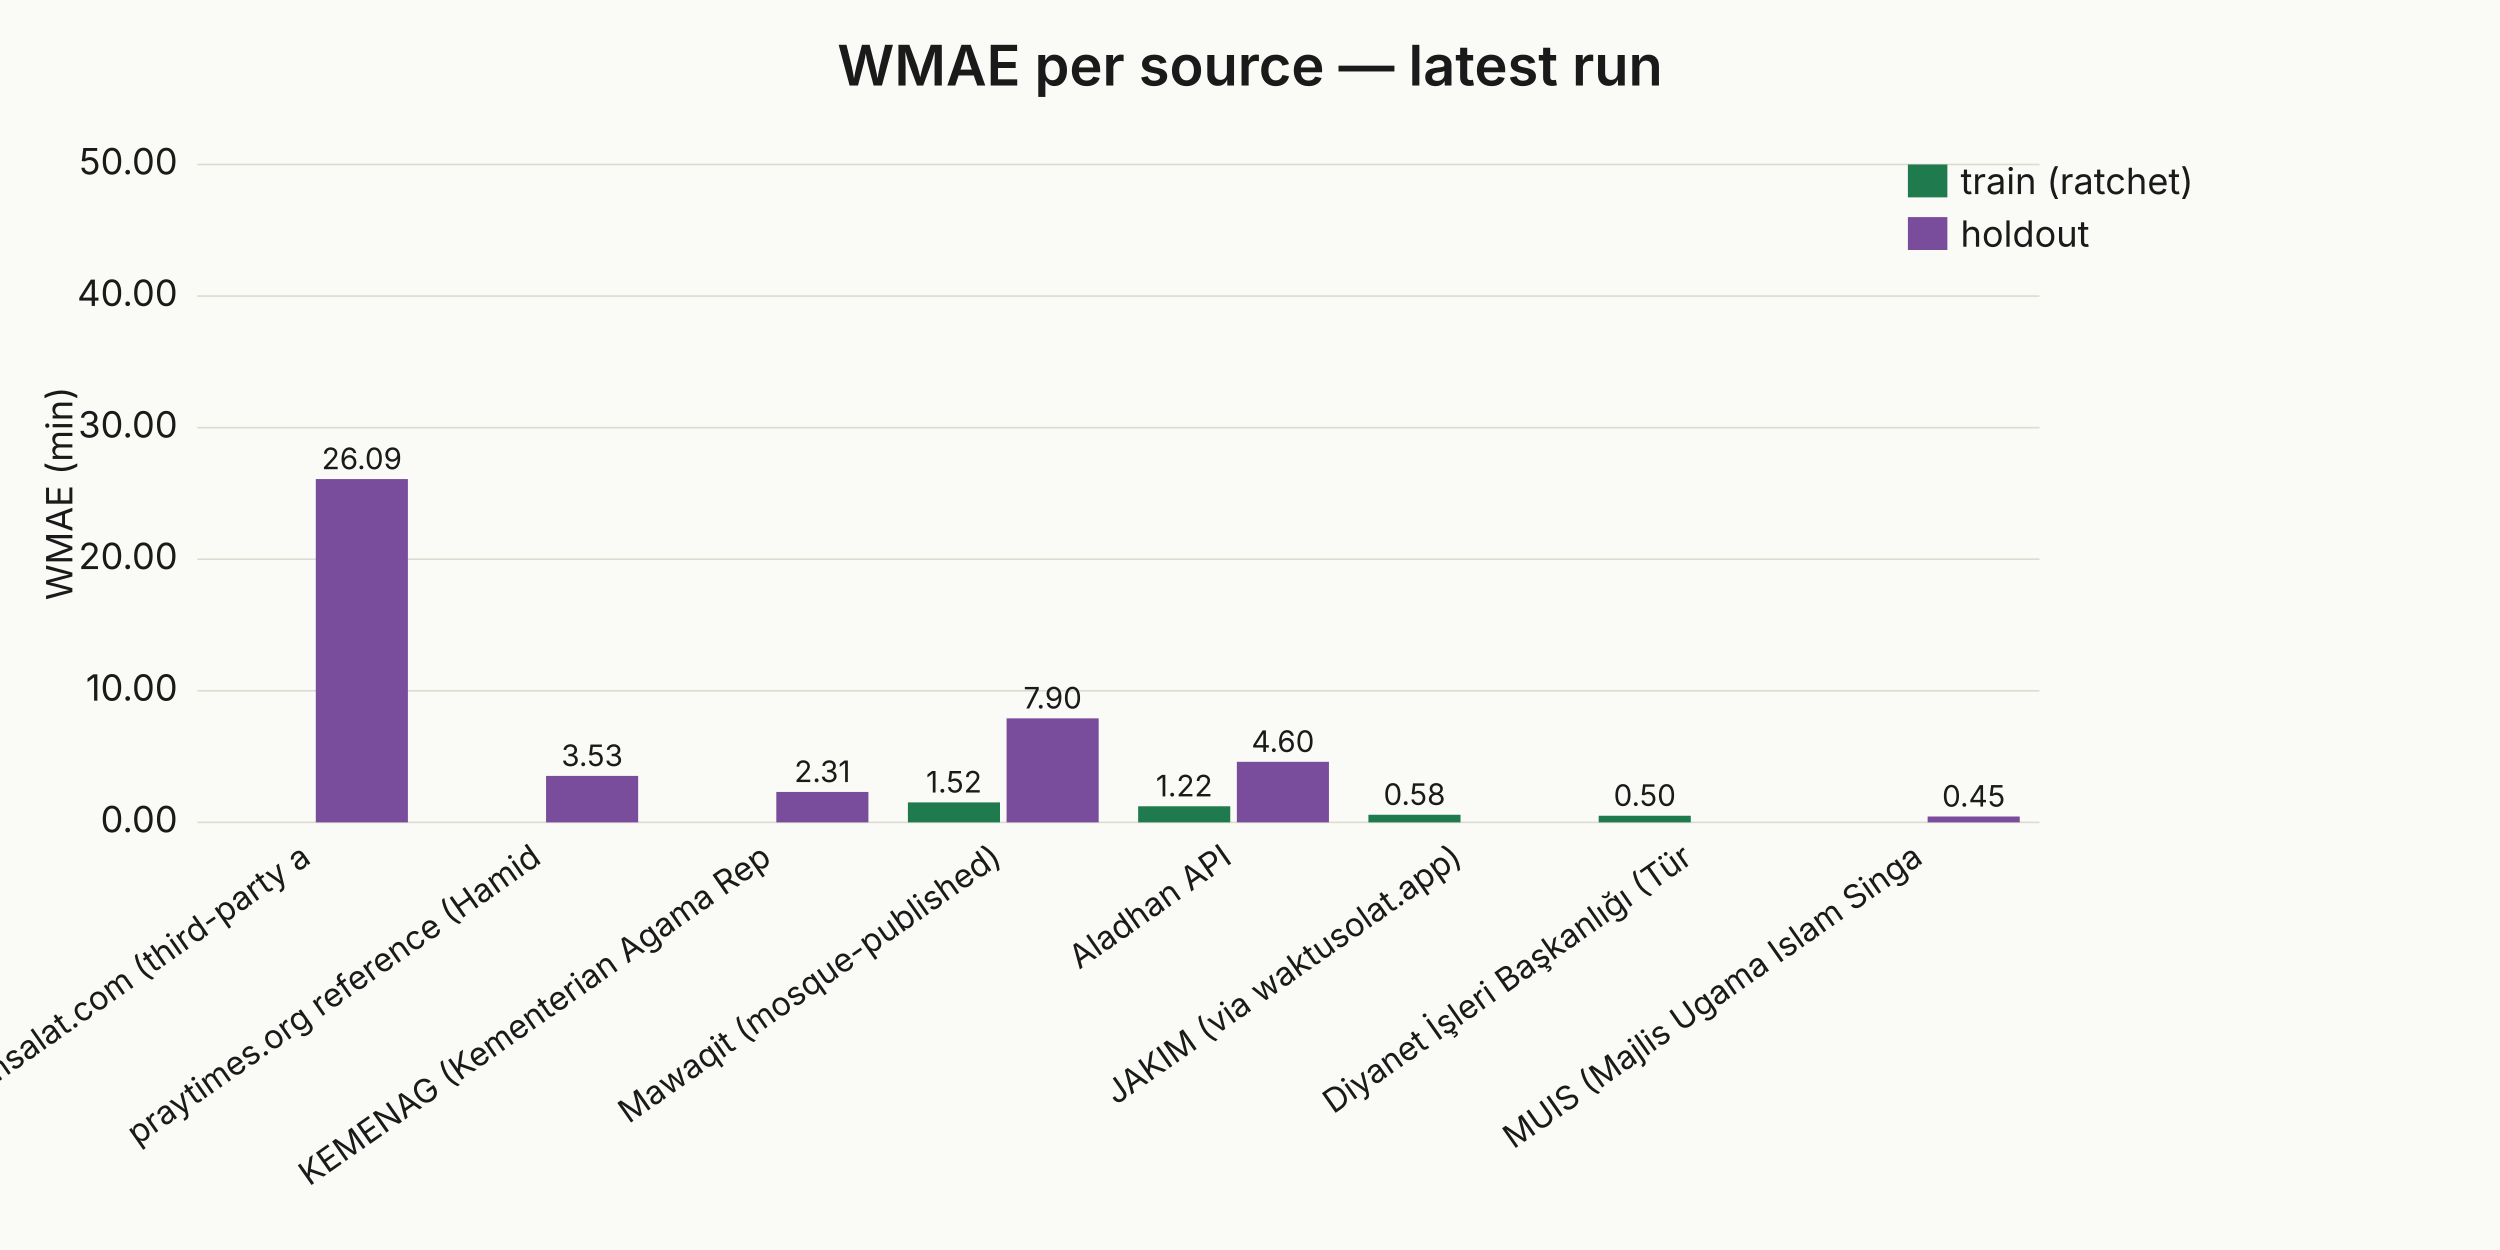
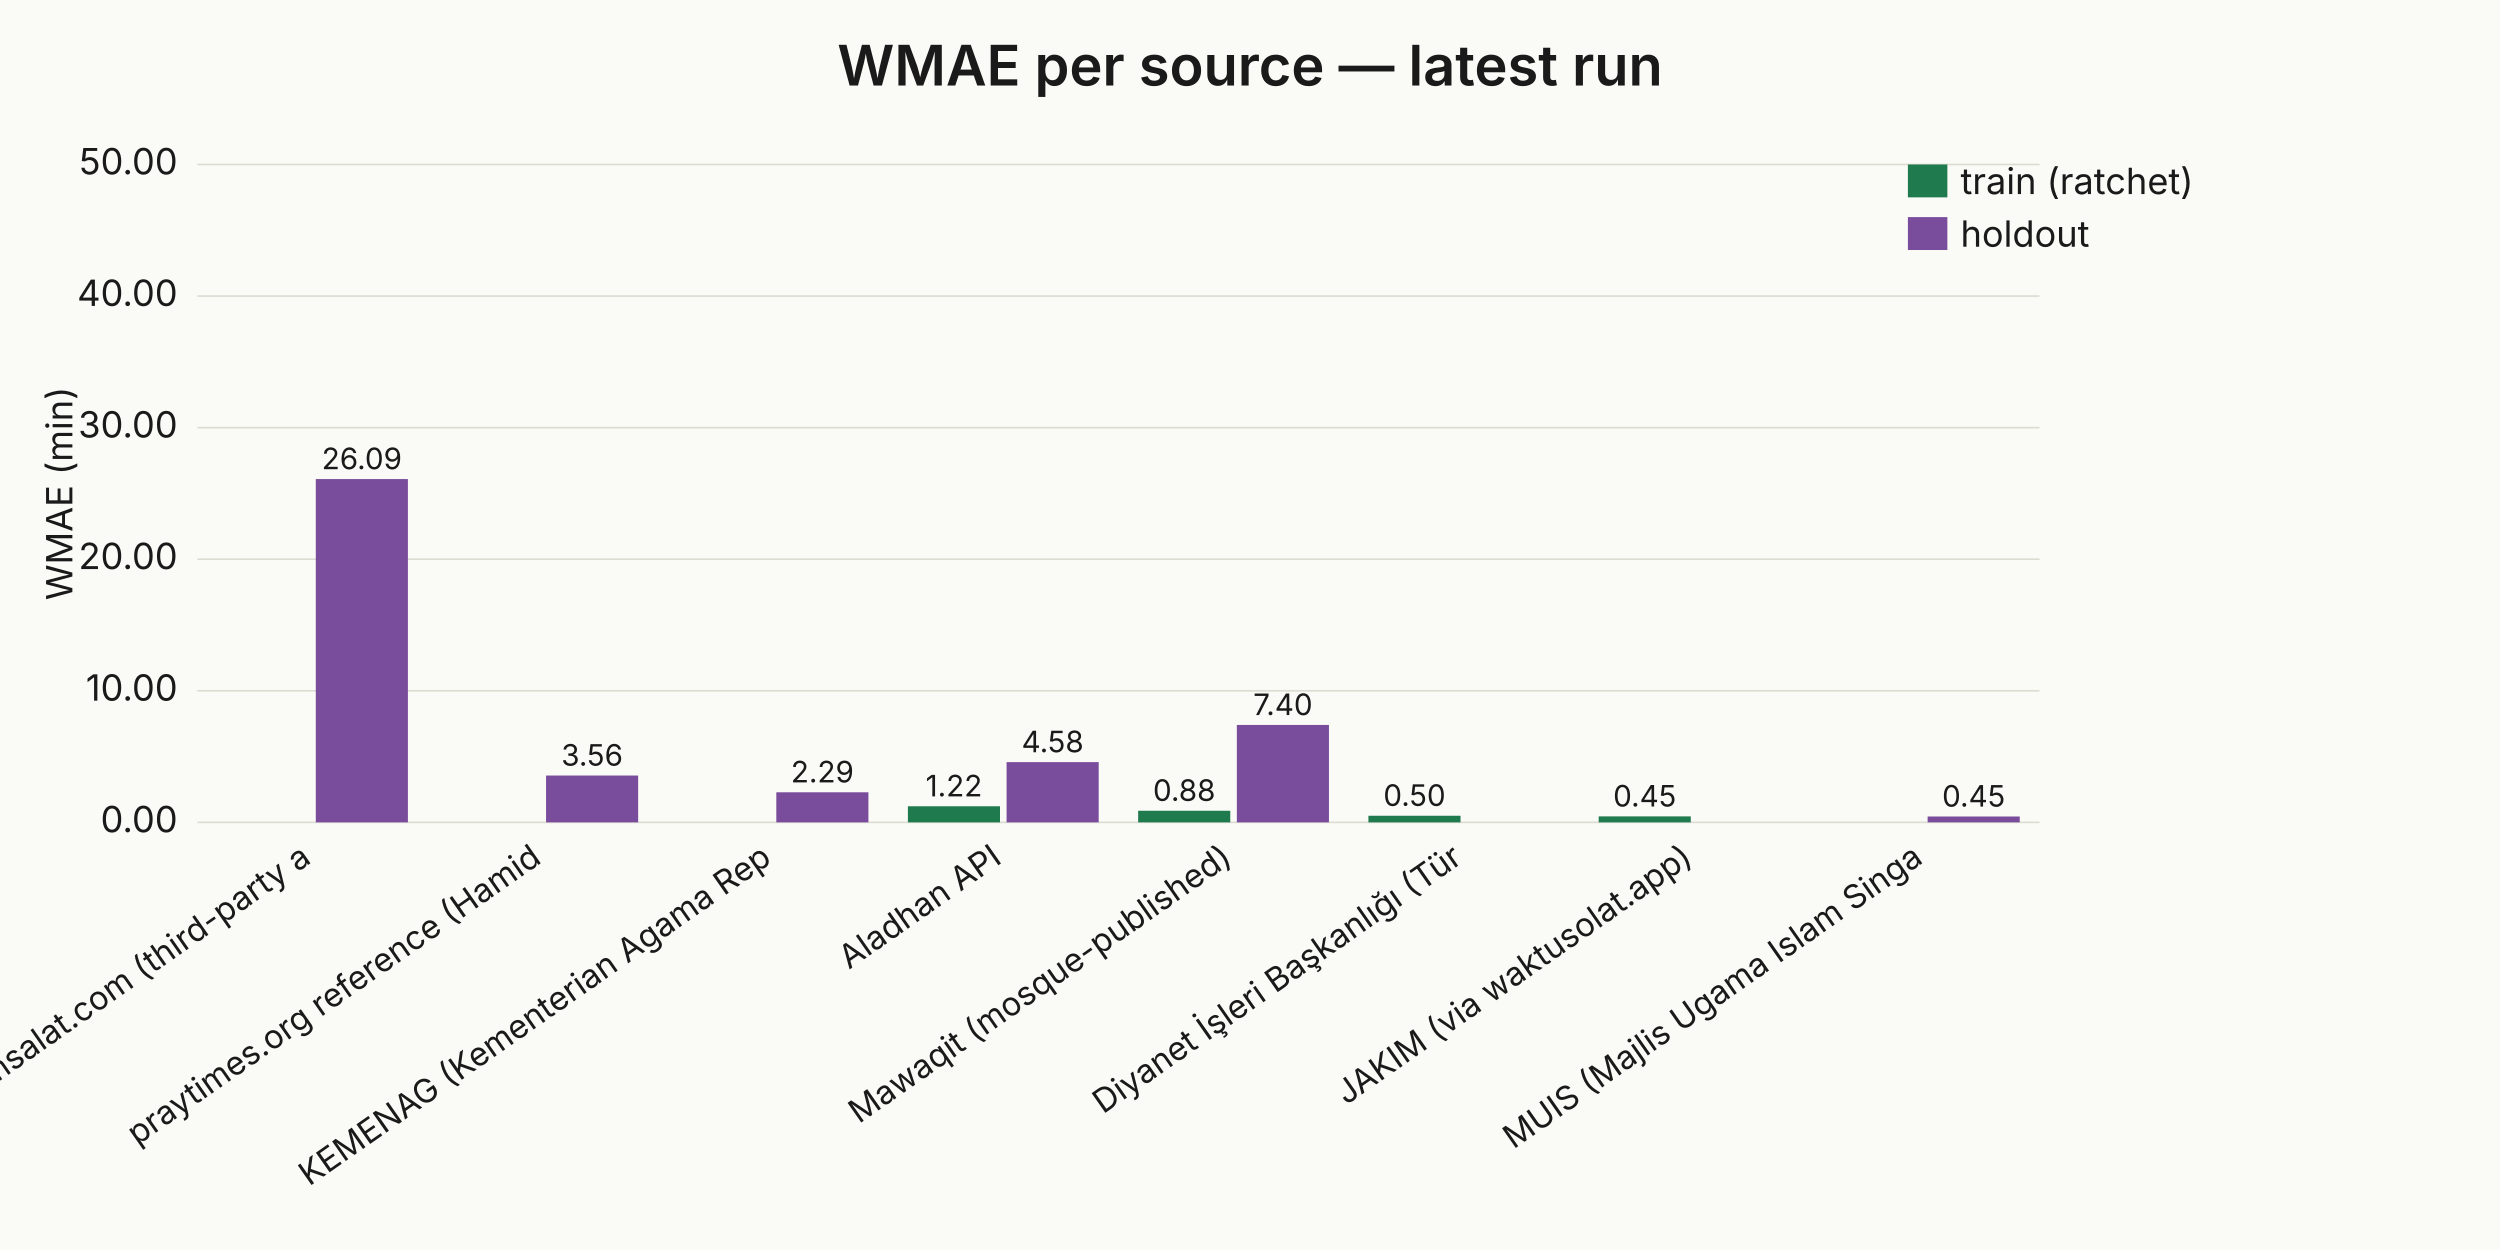
<svg xmlns="http://www.w3.org/2000/svg" viewBox="0 0 760 380" width="760" height="380" font-family="-apple-system, BlinkMacSystemFont, 'Segoe UI', system-ui, sans-serif" font-size="11">
  <rect width="760" height="380" fill="#fafaf7" />
  <text x="380" y="26" text-anchor="middle" fill="#1a1a1a" font-size="17" font-weight="600">WMAE per source — latest run</text>
  <line x1="60" y1="250" x2="620" y2="250" stroke="#dcdcd0" stroke-width="0.5" />
  <text x="54" y="253" text-anchor="end" fill="#1a1a1a">0.00</text>
  <line x1="60" y1="210" x2="620" y2="210" stroke="#dcdcd0" stroke-width="0.5" />
  <text x="54" y="213" text-anchor="end" fill="#1a1a1a">10.00</text>
  <line x1="60" y1="170" x2="620" y2="170" stroke="#dcdcd0" stroke-width="0.5" />
  <text x="54" y="173" text-anchor="end" fill="#1a1a1a">20.00</text>
  <line x1="60" y1="130" x2="620" y2="130" stroke="#dcdcd0" stroke-width="0.5" />
  <text x="54" y="133" text-anchor="end" fill="#1a1a1a">30.00</text>
  <line x1="60" y1="90" x2="620" y2="90" stroke="#dcdcd0" stroke-width="0.5" />
  <text x="54" y="93" text-anchor="end" fill="#1a1a1a">40.00</text>
  <line x1="60" y1="50" x2="620" y2="50" stroke="#dcdcd0" stroke-width="0.5" />
  <text x="54" y="53" text-anchor="end" fill="#1a1a1a">50.00</text>
  <text x="22" y="150" transform="rotate(-90 22 150)" text-anchor="middle" fill="#1a1a1a">WMAE (min)</text>
  <rect x="96" y="145.634" width="28" height="104.366" fill="#7a4d9c" />
  <text x="110" y="142.634" text-anchor="middle" fill="#1a1a1a" font-size="9">26.09</text>
  <text x="95" y="262" transform="rotate(-35 95 262)" text-anchor="end" fill="#1a1a1a" font-size="10">muslimsalat.com (third-party a</text>
-   <rect x="166" y="235.877" width="28" height="14.123" fill="#7a4d9c" />
-   <text x="180" y="232.877" text-anchor="middle" fill="#1a1a1a" font-size="9">3.53</text>
+   <rect x="166" y="235.763" width="28" height="14.237" fill="#7a4d9c" />
+   <text x="180" y="232.763" text-anchor="middle" fill="#1a1a1a" font-size="9">3.56</text>
  <text x="165" y="262" transform="rotate(-35 165 262)" text-anchor="end" fill="#1a1a1a" font-size="10">praytimes.org reference (Hamid</text>
-   <rect x="236" y="240.753" width="28" height="9.247" fill="#7a4d9c" />
-   <text x="250" y="237.753" text-anchor="middle" fill="#1a1a1a" font-size="9">2.31</text>
+   <rect x="236" y="240.854" width="28" height="9.146" fill="#7a4d9c" />
+   <text x="250" y="237.854" text-anchor="middle" fill="#1a1a1a" font-size="9">2.29</text>
  <text x="235" y="262" transform="rotate(-35 235 262)" text-anchor="end" fill="#1a1a1a" font-size="10">KEMENAG (Kementerian Agama Rep</text>
-   <rect x="276" y="243.931" width="28" height="6.069" fill="#1f7a4d" />
-   <text x="290" y="240.931" text-anchor="middle" fill="#1a1a1a" font-size="9">1.52</text>
-   <rect x="306" y="218.38" width="28" height="31.62" fill="#7a4d9c" />
-   <text x="320" y="215.38" text-anchor="middle" fill="#1a1a1a" font-size="9">7.90</text>
-   <text x="305" y="262" transform="rotate(-35 305 262)" text-anchor="end" fill="#1a1a1a" font-size="10">Mawaqit (mosque-published)</text>
-   <rect x="346" y="245.108" width="28" height="4.892" fill="#1f7a4d" />
-   <text x="360" y="242.108" text-anchor="middle" fill="#1a1a1a" font-size="9">1.22</text>
-   <rect x="376" y="231.586" width="28" height="18.414" fill="#7a4d9c" />
-   <text x="390" y="228.586" text-anchor="middle" fill="#1a1a1a" font-size="9">4.60</text>
-   <text x="375" y="262" transform="rotate(-35 375 262)" text-anchor="end" fill="#1a1a1a" font-size="10">Aladhan API</text>
-   <rect x="416" y="247.686" width="28" height="2.314" fill="#1f7a4d" />
-   <text x="430" y="244.686" text-anchor="middle" fill="#1a1a1a" font-size="9">0.58</text>
-   <text x="445" y="262" transform="rotate(-35 445 262)" text-anchor="end" fill="#1a1a1a" font-size="10">JAKIM (via waktusolat.app)</text>
-   <rect x="486" y="247.99" width="28" height="2.01" fill="#1f7a4d" />
-   <text x="500" y="244.99" text-anchor="middle" fill="#1a1a1a" font-size="9">0.50</text>
-   <text x="515" y="262" transform="rotate(-35 515 262)" text-anchor="end" fill="#1a1a1a" font-size="10">Diyanet İşleri Başkanlığı (Tür</text>
+   <rect x="276" y="245.108" width="28" height="4.892" fill="#1f7a4d" />
+   <text x="290" y="242.108" text-anchor="middle" fill="#1a1a1a" font-size="9">1.22</text>
+   <rect x="306" y="231.683" width="28" height="18.317" fill="#7a4d9c" />
+   <text x="320" y="228.683" text-anchor="middle" fill="#1a1a1a" font-size="9">4.58</text>
+   <text x="305" y="262" transform="rotate(-35 305 262)" text-anchor="end" fill="#1a1a1a" font-size="10">Aladhan API</text>
+   <rect x="346" y="246.469" width="28" height="3.531" fill="#1f7a4d" />
+   <text x="360" y="243.469" text-anchor="middle" fill="#1a1a1a" font-size="9">0.88</text>
+   <rect x="376" y="220.384" width="28" height="29.616" fill="#7a4d9c" />
+   <text x="390" y="217.384" text-anchor="middle" fill="#1a1a1a" font-size="9">7.40</text>
+   <text x="375" y="262" transform="rotate(-35 375 262)" text-anchor="end" fill="#1a1a1a" font-size="10">Mawaqit (mosque-published)</text>
+   <rect x="416" y="247.99" width="28" height="2.01" fill="#1f7a4d" />
+   <text x="430" y="244.99" text-anchor="middle" fill="#1a1a1a" font-size="9">0.50</text>
+   <text x="445" y="262" transform="rotate(-35 445 262)" text-anchor="end" fill="#1a1a1a" font-size="10">Diyanet İşleri Başkanlığı (Tür</text>
+   <rect x="486" y="248.181" width="28" height="1.819" fill="#1f7a4d" />
+   <text x="500" y="245.181" text-anchor="middle" fill="#1a1a1a" font-size="9">0.45</text>
+   <text x="515" y="262" transform="rotate(-35 515 262)" text-anchor="end" fill="#1a1a1a" font-size="10">JAKIM (via waktusolat.app)</text>
  <rect x="586" y="248.215" width="28" height="1.785" fill="#7a4d9c" />
  <text x="600" y="245.215" text-anchor="middle" fill="#1a1a1a" font-size="9">0.45</text>
  <text x="585" y="262" transform="rotate(-35 585 262)" text-anchor="end" fill="#1a1a1a" font-size="10">MUIS (Majlis Ugama Islam Singa</text>
  <rect x="580" y="50" width="12" height="10" fill="#1f7a4d" />
  <text x="596" y="59" fill="#1a1a1a">train (ratchet)</text>
  <rect x="580" y="66" width="12" height="10" fill="#7a4d9c" />
  <text x="596" y="75" fill="#1a1a1a">holdout</text>
</svg>
